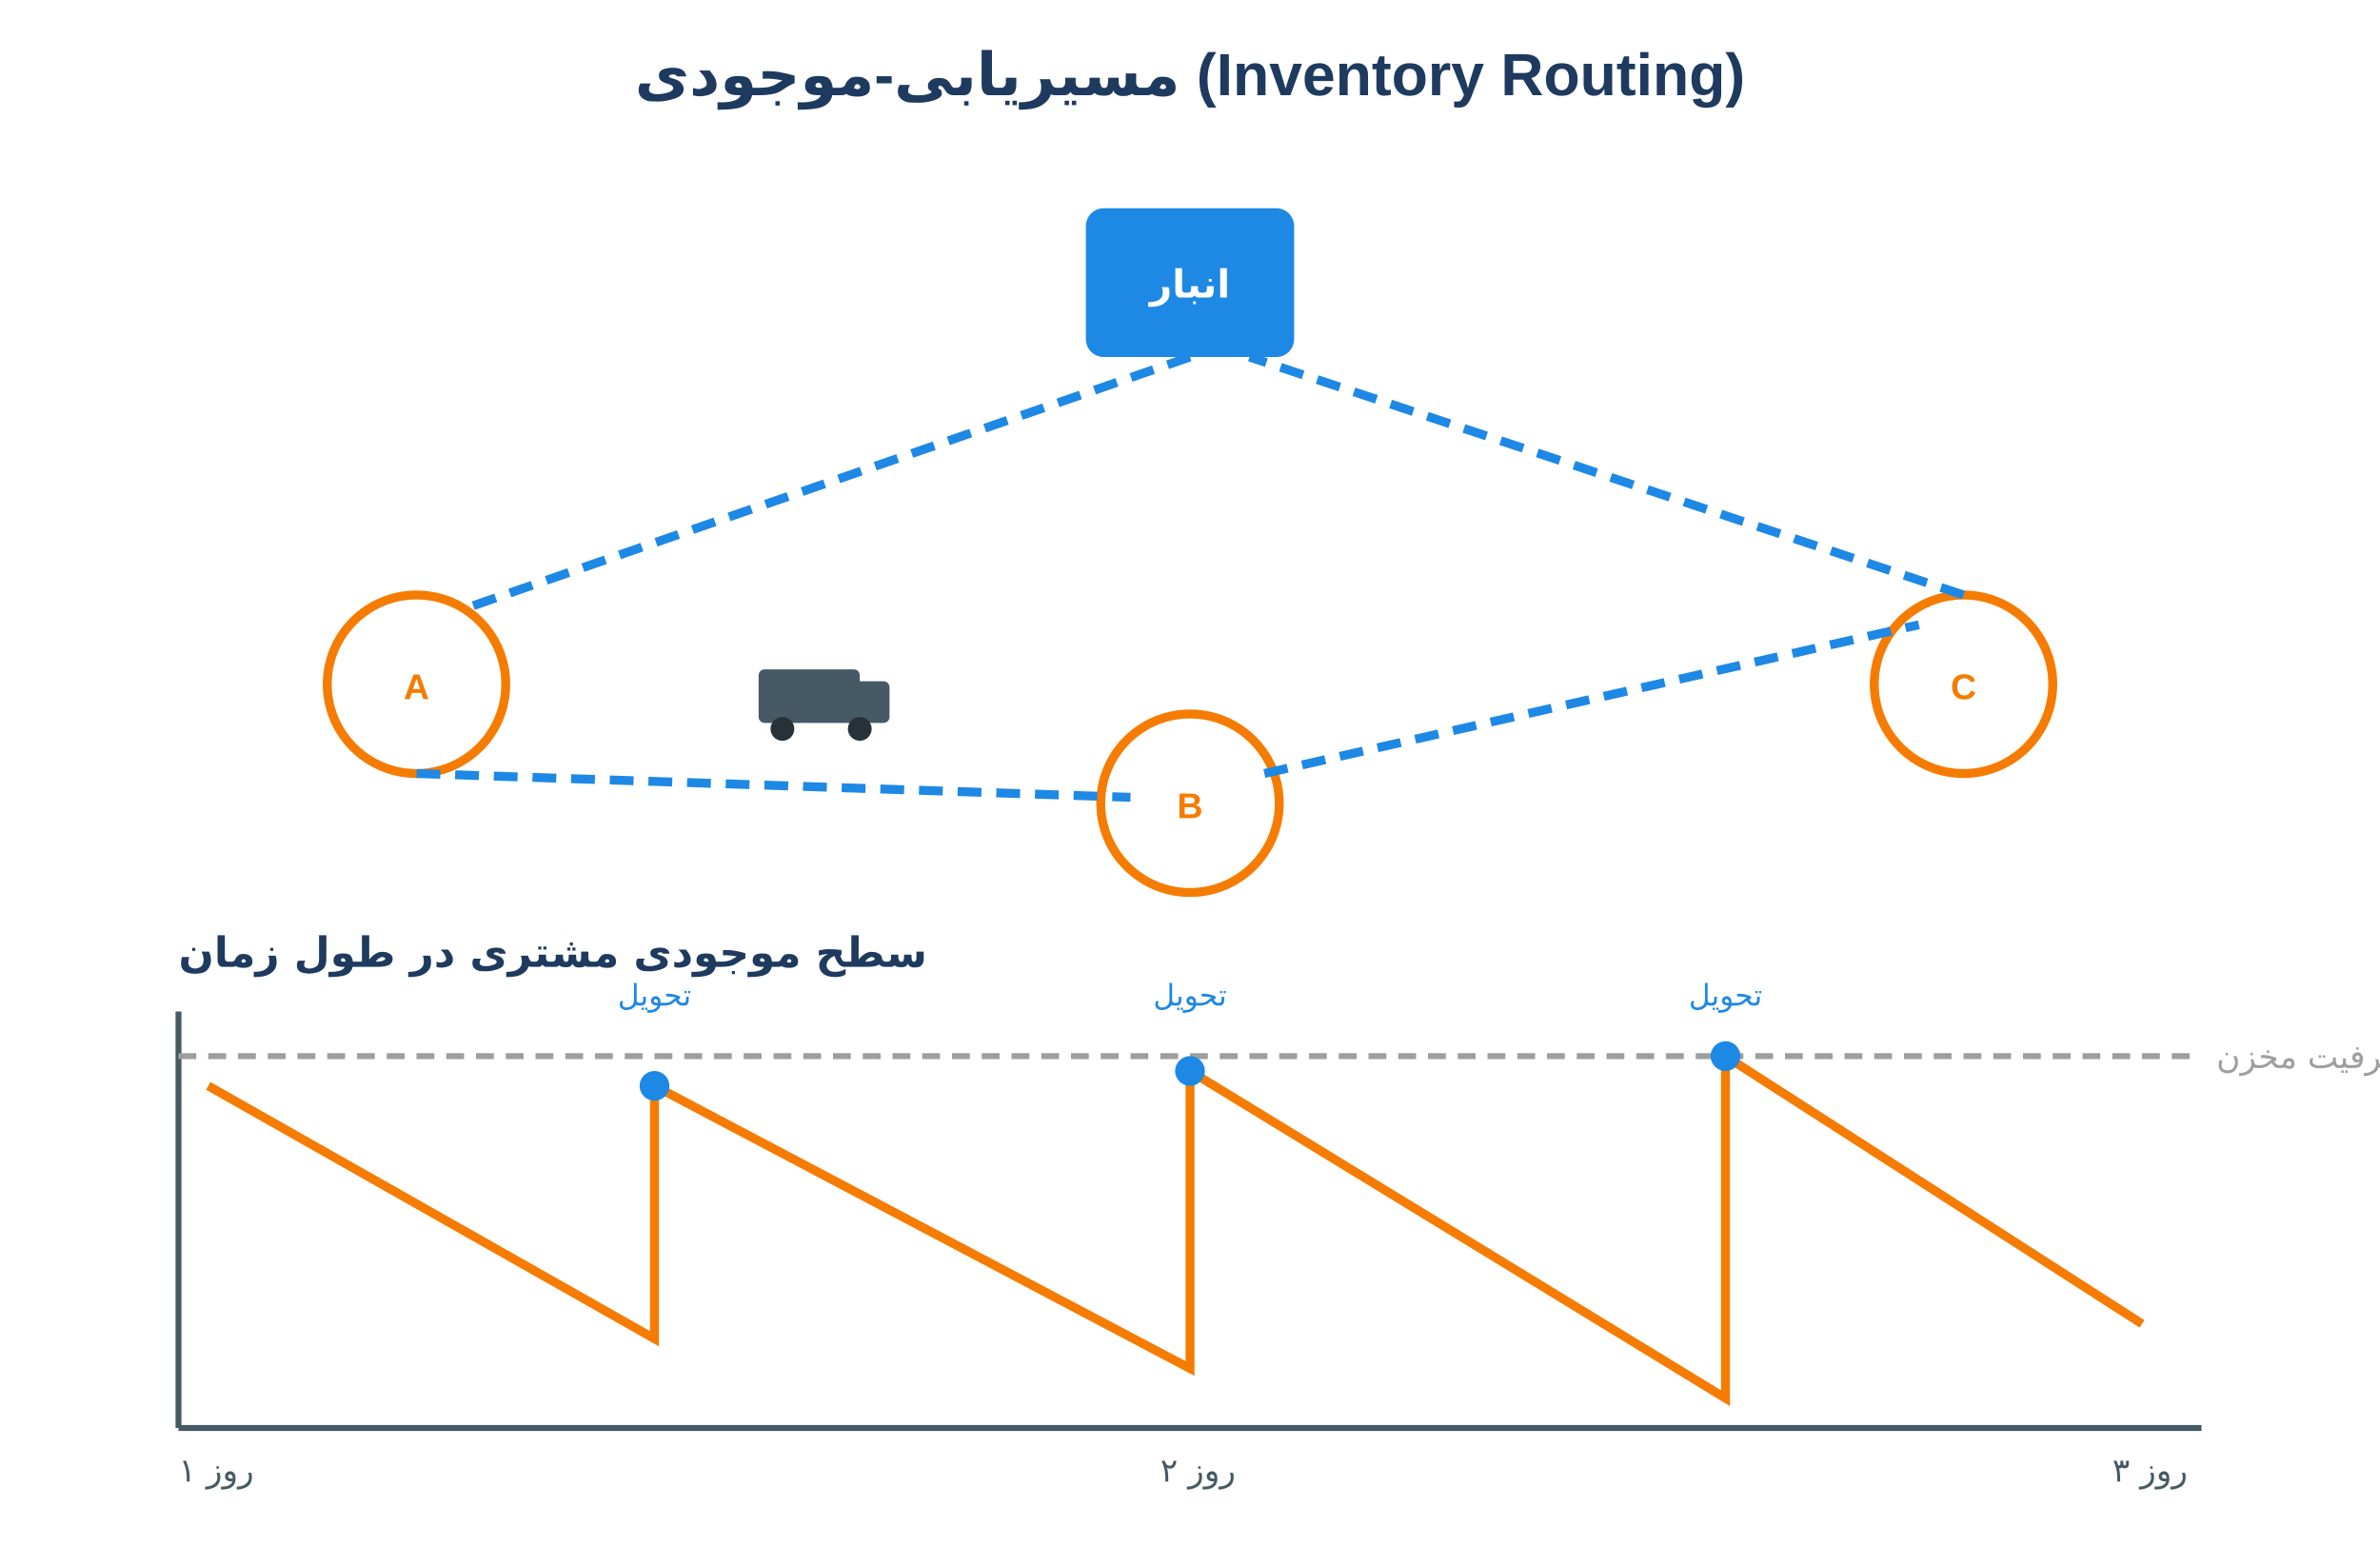
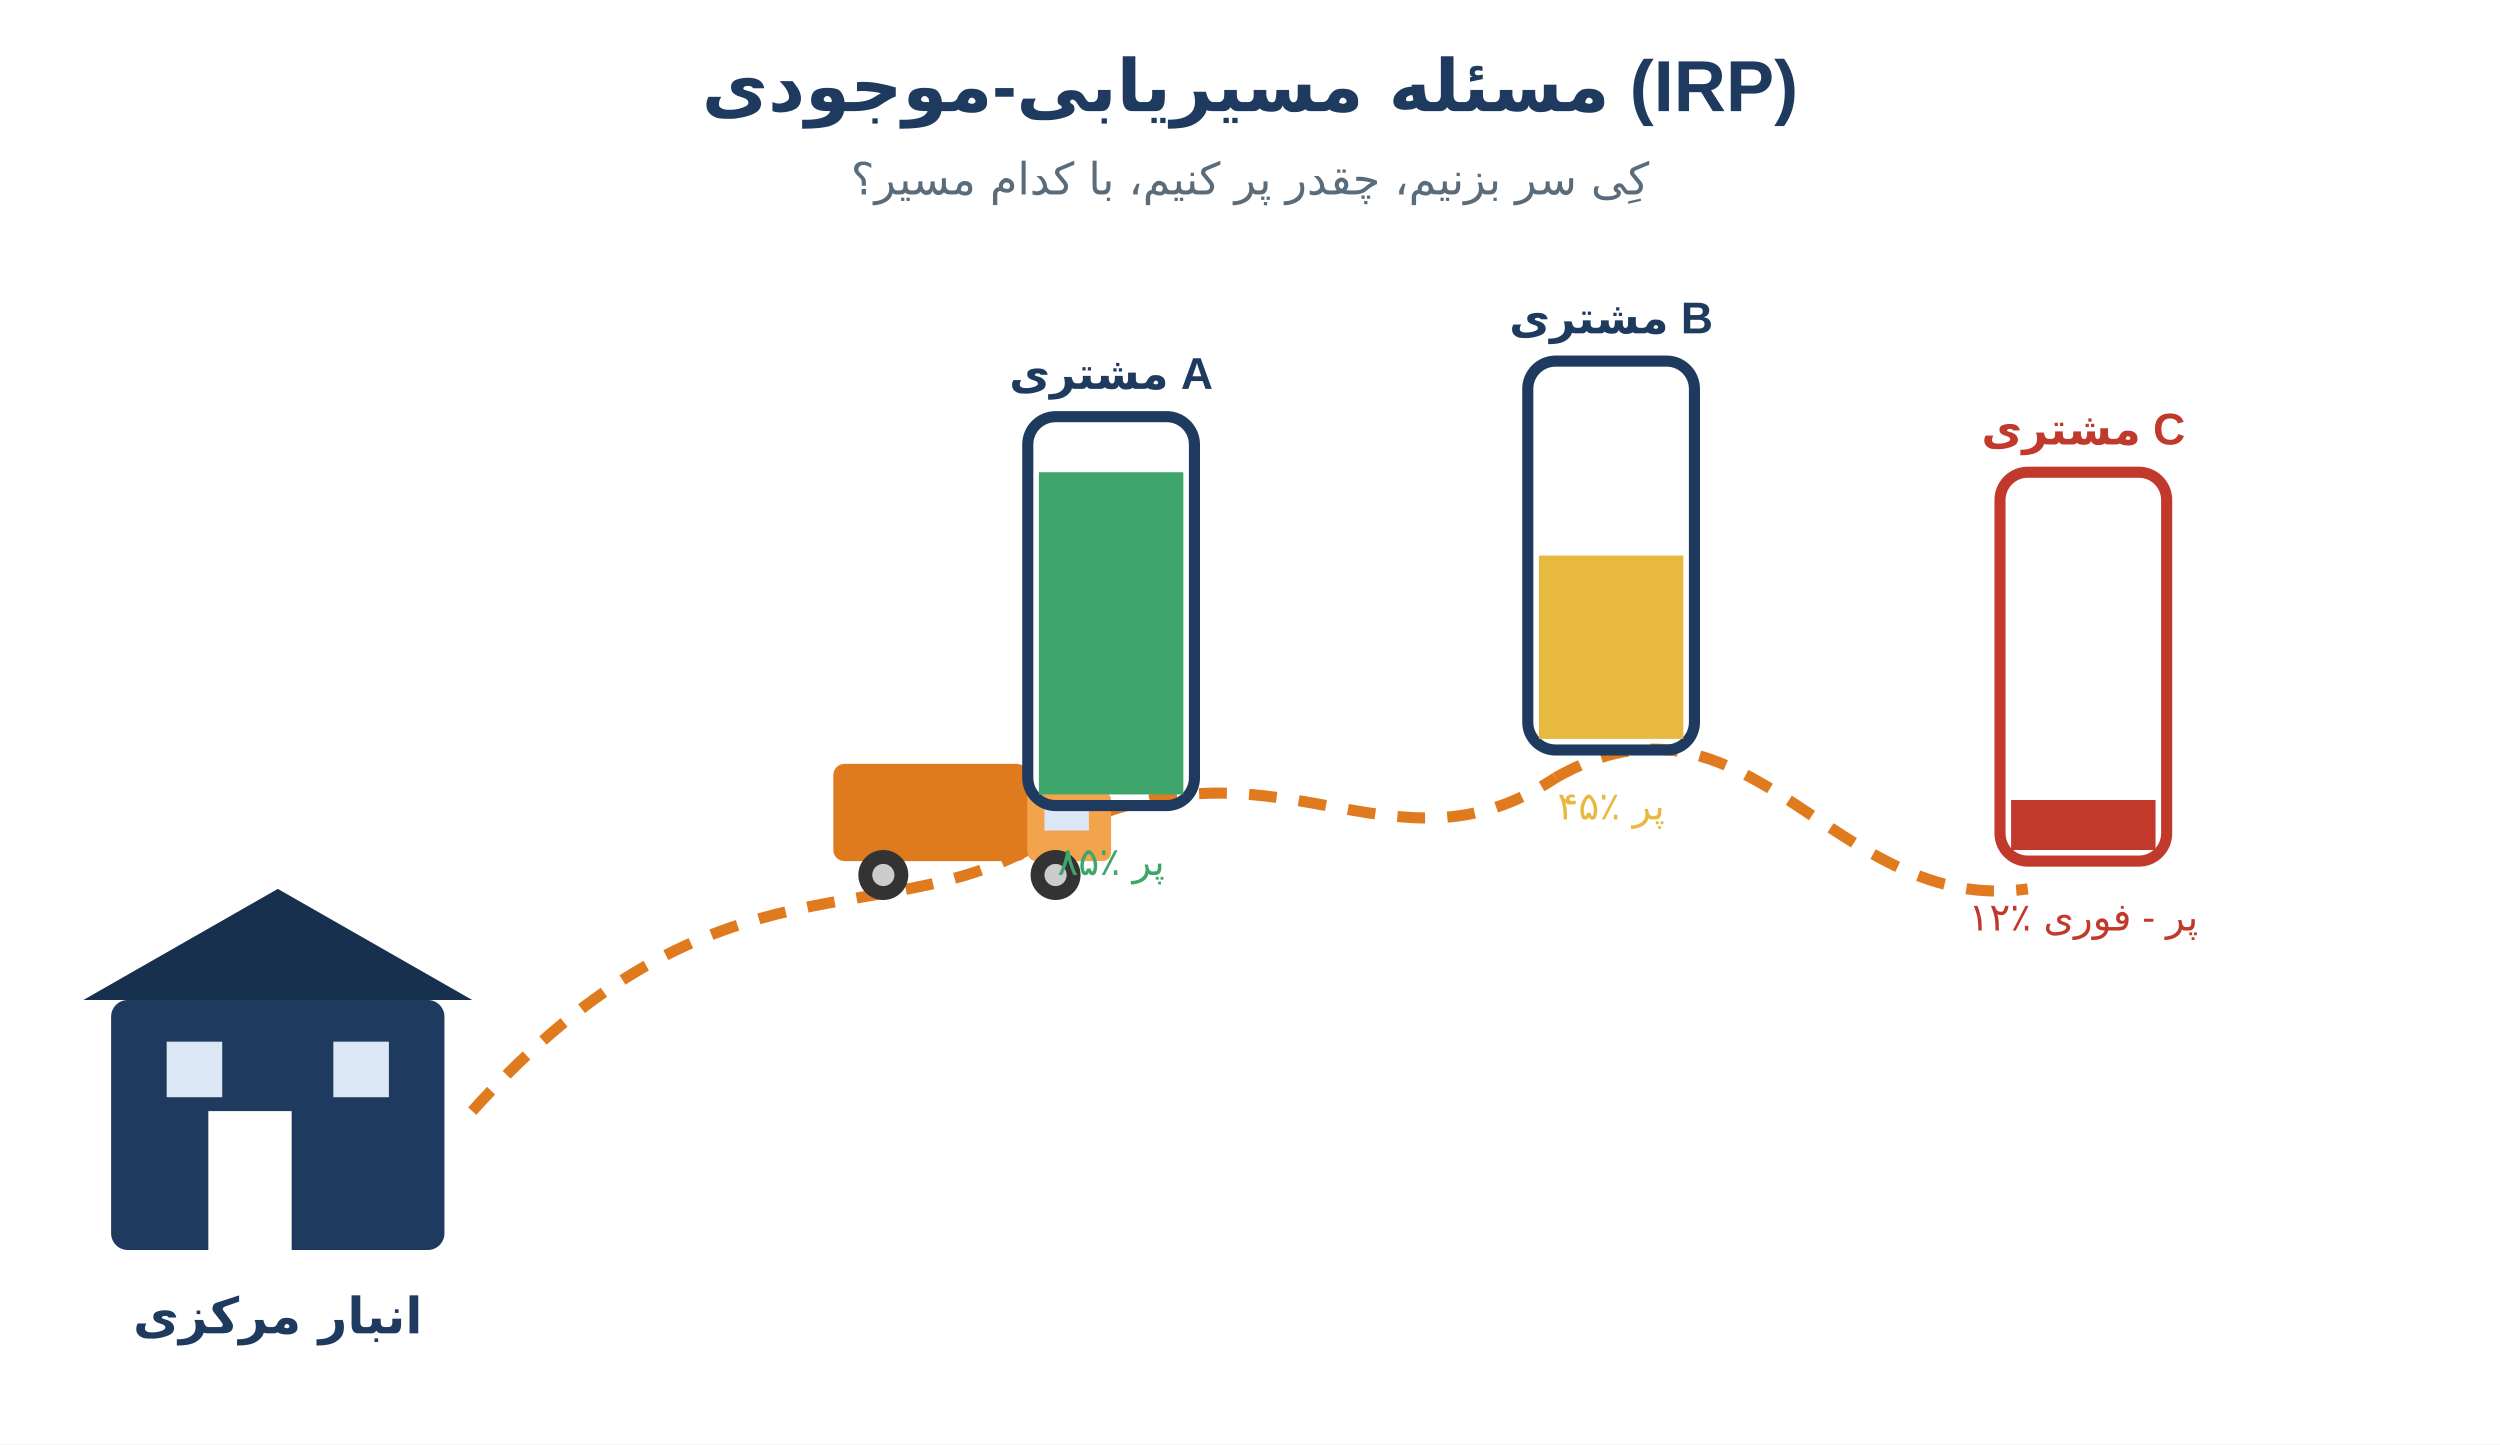
- <svg xmlns="http://www.w3.org/2000/svg" viewBox="0 0 800 520" font-family="Arial, sans-serif">
-   <rect x="0" y="0" width="800" height="520" fill="#ffffff" />
-   <text x="400" y="32" text-anchor="middle" font-size="20" font-weight="bold" fill="#1e3a5f">مسیریابی-موجودی (Inventory Routing)</text>
+ <svg xmlns="http://www.w3.org/2000/svg" viewBox="0 0 900 520" font-family="Arial, sans-serif">
+   <rect x="0" y="0" width="900" height="520" fill="#ffffff" />
  <g>
-     <rect x="365" y="70" width="70" height="50" rx="6" fill="#1e88e5" />
-     <text x="400" y="100" text-anchor="middle" font-size="13" fill="#ffffff" font-weight="bold">انبار</text>
-     <circle cx="140" cy="230" r="30" fill="#ffffff" stroke="#f57c00" stroke-width="3" />
-     <text x="140" y="235" text-anchor="middle" font-size="12" fill="#f57c00" font-weight="bold">A</text>
-     <circle cx="400" cy="270" r="30" fill="#ffffff" stroke="#f57c00" stroke-width="3" />
-     <text x="400" y="275" text-anchor="middle" font-size="12" fill="#f57c00" font-weight="bold">B</text>
-     <circle cx="660" cy="230" r="30" fill="#ffffff" stroke="#f57c00" stroke-width="3" />
-     <text x="660" y="235" text-anchor="middle" font-size="12" fill="#f57c00" font-weight="bold">C</text>
-     <path d="M 400 120 L 155 205" stroke="#1e88e5" stroke-width="3" fill="none" stroke-dasharray="8,5" />
-     <path d="M 140 260 L 380 268" stroke="#1e88e5" stroke-width="3" fill="none" stroke-dasharray="8,5" />
-     <path d="M 425 260 L 645 210" stroke="#1e88e5" stroke-width="3" fill="none" stroke-dasharray="8,5" />
-     <path d="M 660 200 L 420 120" stroke="#1e88e5" stroke-width="3" fill="none" stroke-dasharray="8,5" />
-     <g transform="translate(255,225)">
-       <rect x="0" y="0" width="34" height="18" rx="2" fill="#455a64" />
-       <rect x="30" y="4" width="14" height="14" rx="2" fill="#455a64" />
-       <circle cx="8" cy="20" r="4" fill="#263238" />
-       <circle cx="34" cy="20" r="4" fill="#263238" />
-     </g>
+     <rect x="40" y="360" width="120" height="90" rx="6" fill="#1e3a5f" />
+     <polygon points="30,360 100,320 170,360" fill="#16304d" />
+     <rect x="75" y="400" width="30" height="50" fill="#ffffff" />
+     <rect x="60" y="375" width="20" height="20" fill="#dbe7f4" />
+     <rect x="120" y="375" width="20" height="20" fill="#dbe7f4" />
+     <text x="100" y="480" text-anchor="middle" font-size="18" fill="#1e3a5f" font-weight="bold">انبار مرکزی</text>
  </g>
-   <g transform="translate(60,340)">
-     <text x="0" y="-15" font-size="14" fill="#1e3a5f" font-weight="bold">سطح موجودی مشتری در طول زمان</text>
-     <line x1="0" y1="140" x2="680" y2="140" stroke="#455a64" stroke-width="2" />
-     <line x1="0" y1="0" x2="0" y2="140" stroke="#455a64" stroke-width="2" />
-     <line x1="0" y1="15" x2="680" y2="15" stroke="#9e9e9e" stroke-width="2" stroke-dasharray="6,4" />
-     <text x="685" y="19" font-size="11" fill="#9e9e9e">ظرفیت مخزن</text>
-     <polyline points="10,25 160,110 160,25 340,120 340,20 520,130 520,15 660,105" fill="none" stroke="#f57c00" stroke-width="3" />
-     <circle cx="160" cy="25" r="5" fill="#1e88e5" />
-     <circle cx="340" cy="20" r="5" fill="#1e88e5" />
-     <circle cx="520" cy="15" r="5" fill="#1e88e5" />
-     <text x="160" y="-2" text-anchor="middle" font-size="10" fill="#1e88e5">تحویل</text>
-     <text x="340" y="-2" text-anchor="middle" font-size="10" fill="#1e88e5">تحویل</text>
-     <text x="520" y="-2" text-anchor="middle" font-size="10" fill="#1e88e5">تحویل</text>
-     <text x="0" y="158" font-size="11" fill="#455a64">روز ۱</text>
-     <text x="330" y="158" font-size="11" fill="#455a64">روز ۲</text>
-     <text x="650" y="158" font-size="11" fill="#455a64">روز ۳</text>
+   <path d="M170,400 C260,300 320,340 380,300" fill="none" stroke="#e07a1f" stroke-width="4" stroke-dasharray="10,8" />
+   <path d="M380,300 C460,260 500,320 560,280" fill="none" stroke="#e07a1f" stroke-width="4" stroke-dasharray="10,8" />
+   <path d="M560,280 C630,240 660,330 730,320" fill="none" stroke="#e07a1f" stroke-width="4" stroke-dasharray="10,8" />
+   <g transform="translate(300,255)">
+     <rect x="0" y="20" width="70" height="35" rx="4" fill="#e07a1f" />
+     <rect x="70" y="30" width="30" height="25" rx="3" fill="#f2a44c" />
+     <rect x="76" y="34" width="16" height="10" fill="#dbe7f4" />
+     <circle cx="18" cy="60" r="9" fill="#333" />
+     <circle cx="80" cy="60" r="9" fill="#333" />
+     <circle cx="18" cy="60" r="4" fill="#ccc" />
+     <circle cx="80" cy="60" r="4" fill="#ccc" />
  </g>
+   <g transform="translate(370,150)">
+     <rect x="0" y="0" width="60" height="140" rx="10" fill="none" stroke="#1e3a5f" stroke-width="4" />
+     <rect x="4" y="20" width="52" height="116" fill="#3fa66b" />
+     <text x="30" y="-10" text-anchor="middle" font-size="16" fill="#1e3a5f" font-weight="bold">مشتری A</text>
+     <text x="30" y="165" text-anchor="middle" font-size="14" fill="#3fa66b">۸۵٪ پر</text>
+   </g>
+   <g transform="translate(550,130)">
+     <rect x="0" y="0" width="60" height="140" rx="10" fill="none" stroke="#1e3a5f" stroke-width="4" />
+     <rect x="4" y="70" width="52" height="66" fill="#e8b93f" />
+     <text x="30" y="-10" text-anchor="middle" font-size="16" fill="#1e3a5f" font-weight="bold">مشتری B</text>
+     <text x="30" y="165" text-anchor="middle" font-size="14" fill="#e8b93f">۴۵٪ پر</text>
+   </g>
+   <g transform="translate(720,170)">
+     <rect x="0" y="0" width="60" height="140" rx="10" fill="none" stroke="#c0392b" stroke-width="4" />
+     <rect x="4" y="118" width="52" height="18" fill="#c0392b" />
+     <text x="30" y="-10" text-anchor="middle" font-size="16" fill="#c0392b" font-weight="bold">مشتری C</text>
+     <text x="30" y="165" text-anchor="middle" font-size="14" fill="#c0392b">۱۲٪ پر - فوری</text>
+   </g>
+   <text x="450" y="40" text-anchor="middle" font-size="26" fill="#1e3a5f" font-weight="bold">مسئله مسیریابی-موجودی (IRP)</text>
+   <text x="450" y="70" text-anchor="middle" font-size="16" fill="#5a6b7a">کِی سر بزنیم، چقدر پر کنیم، با کدام مسیر؟</text>
</svg>
